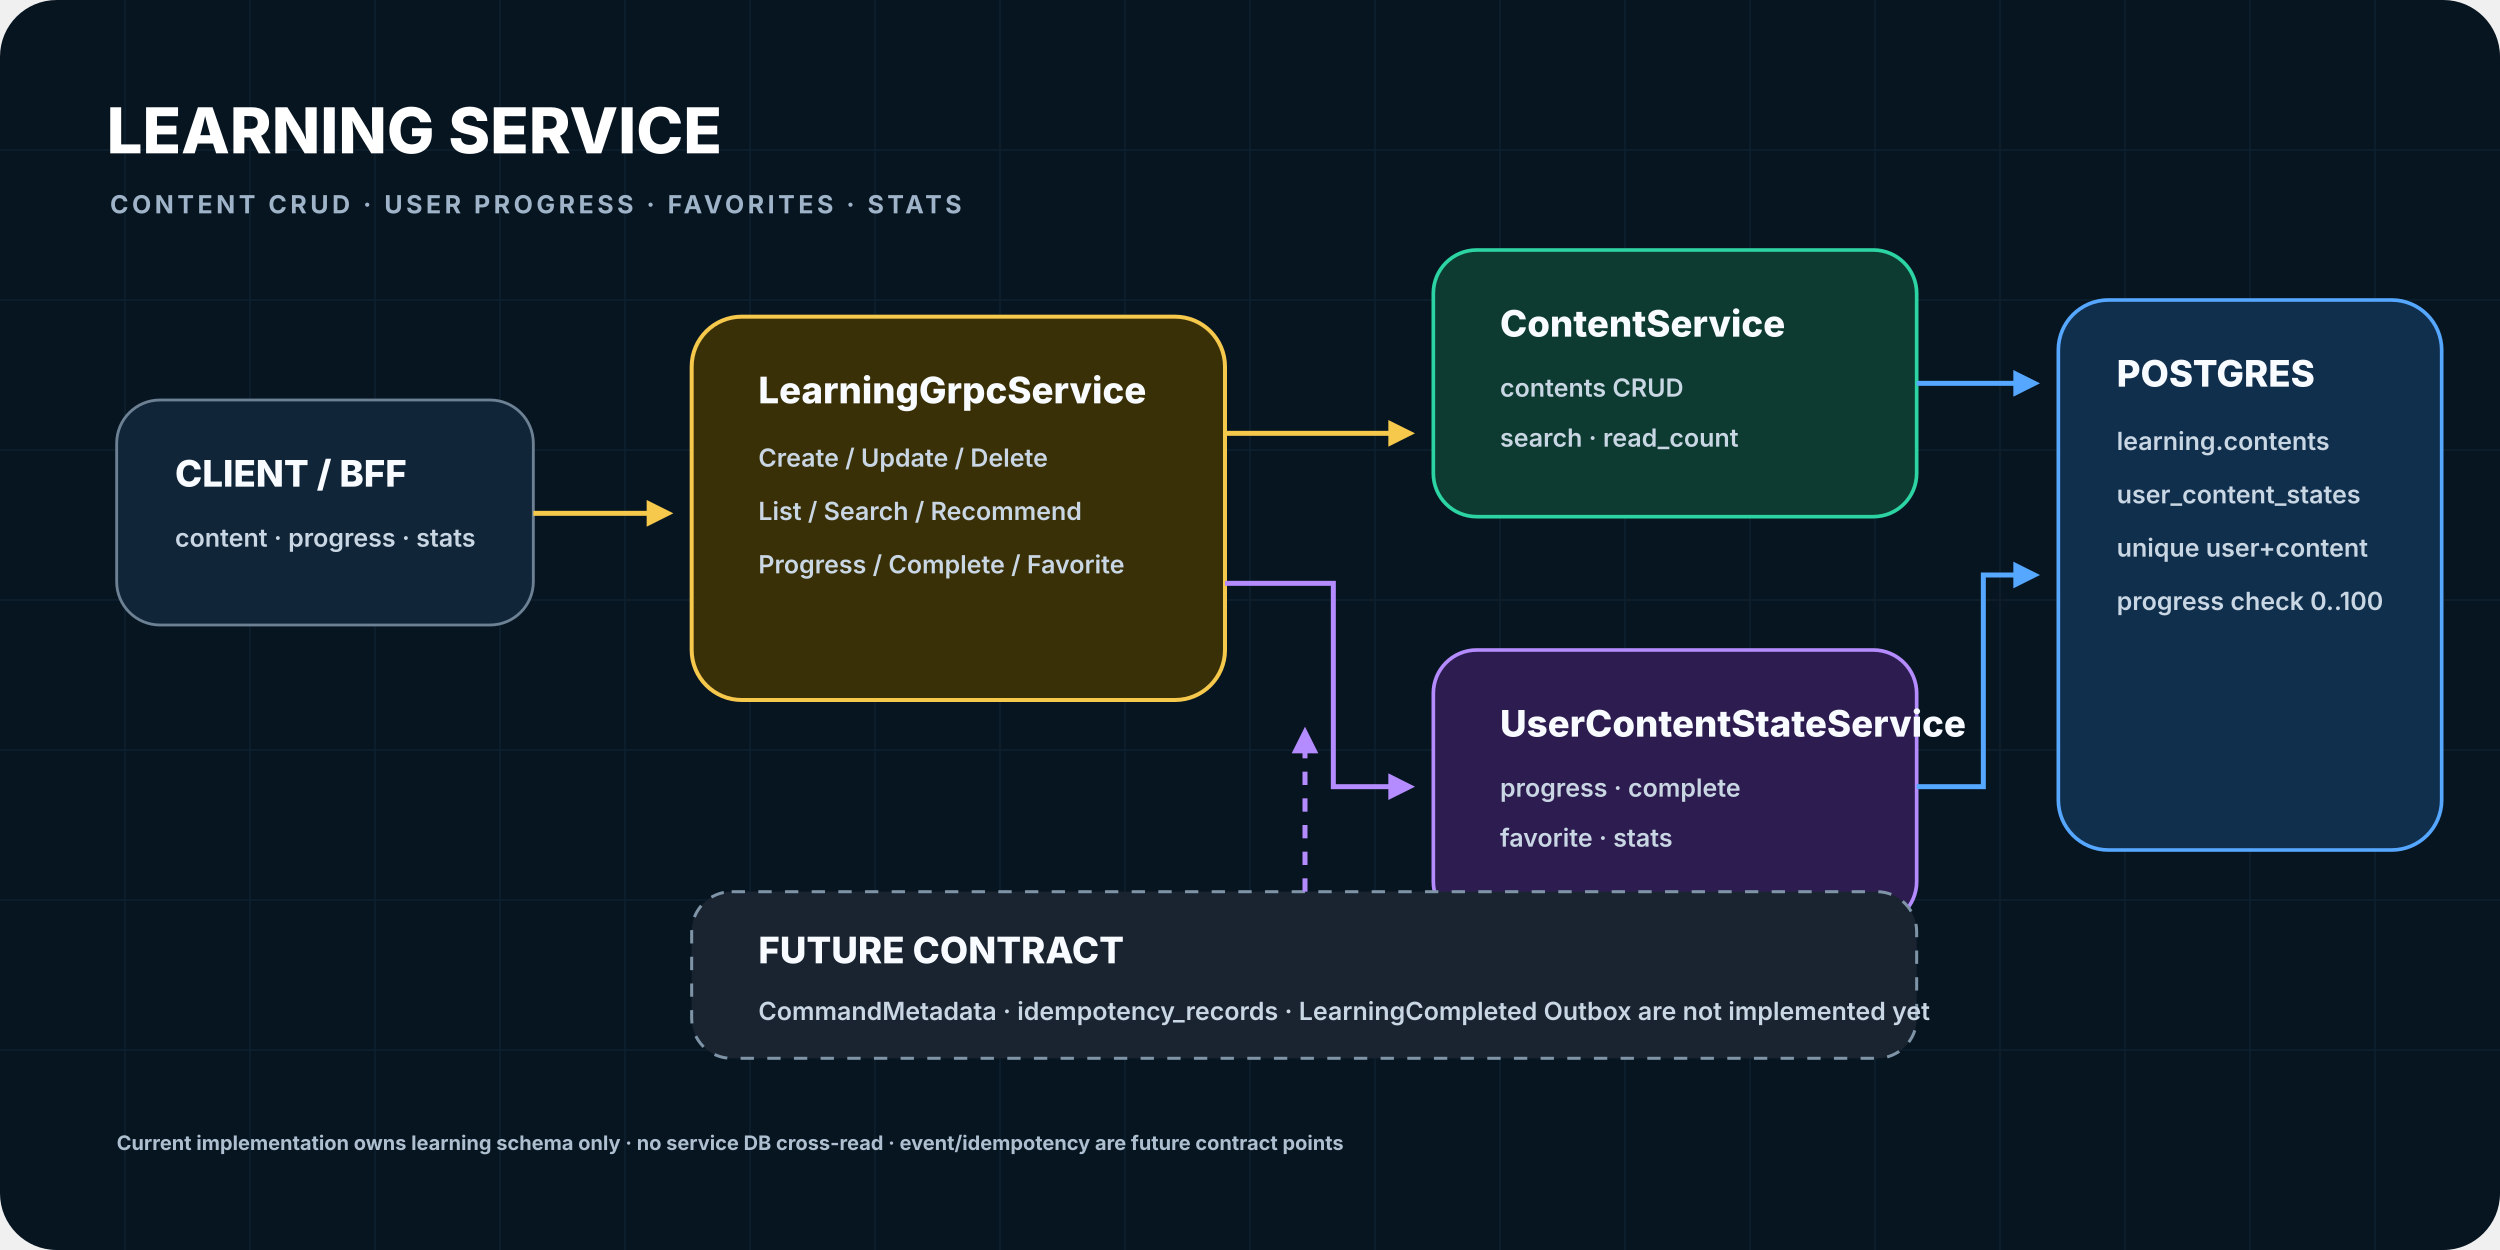
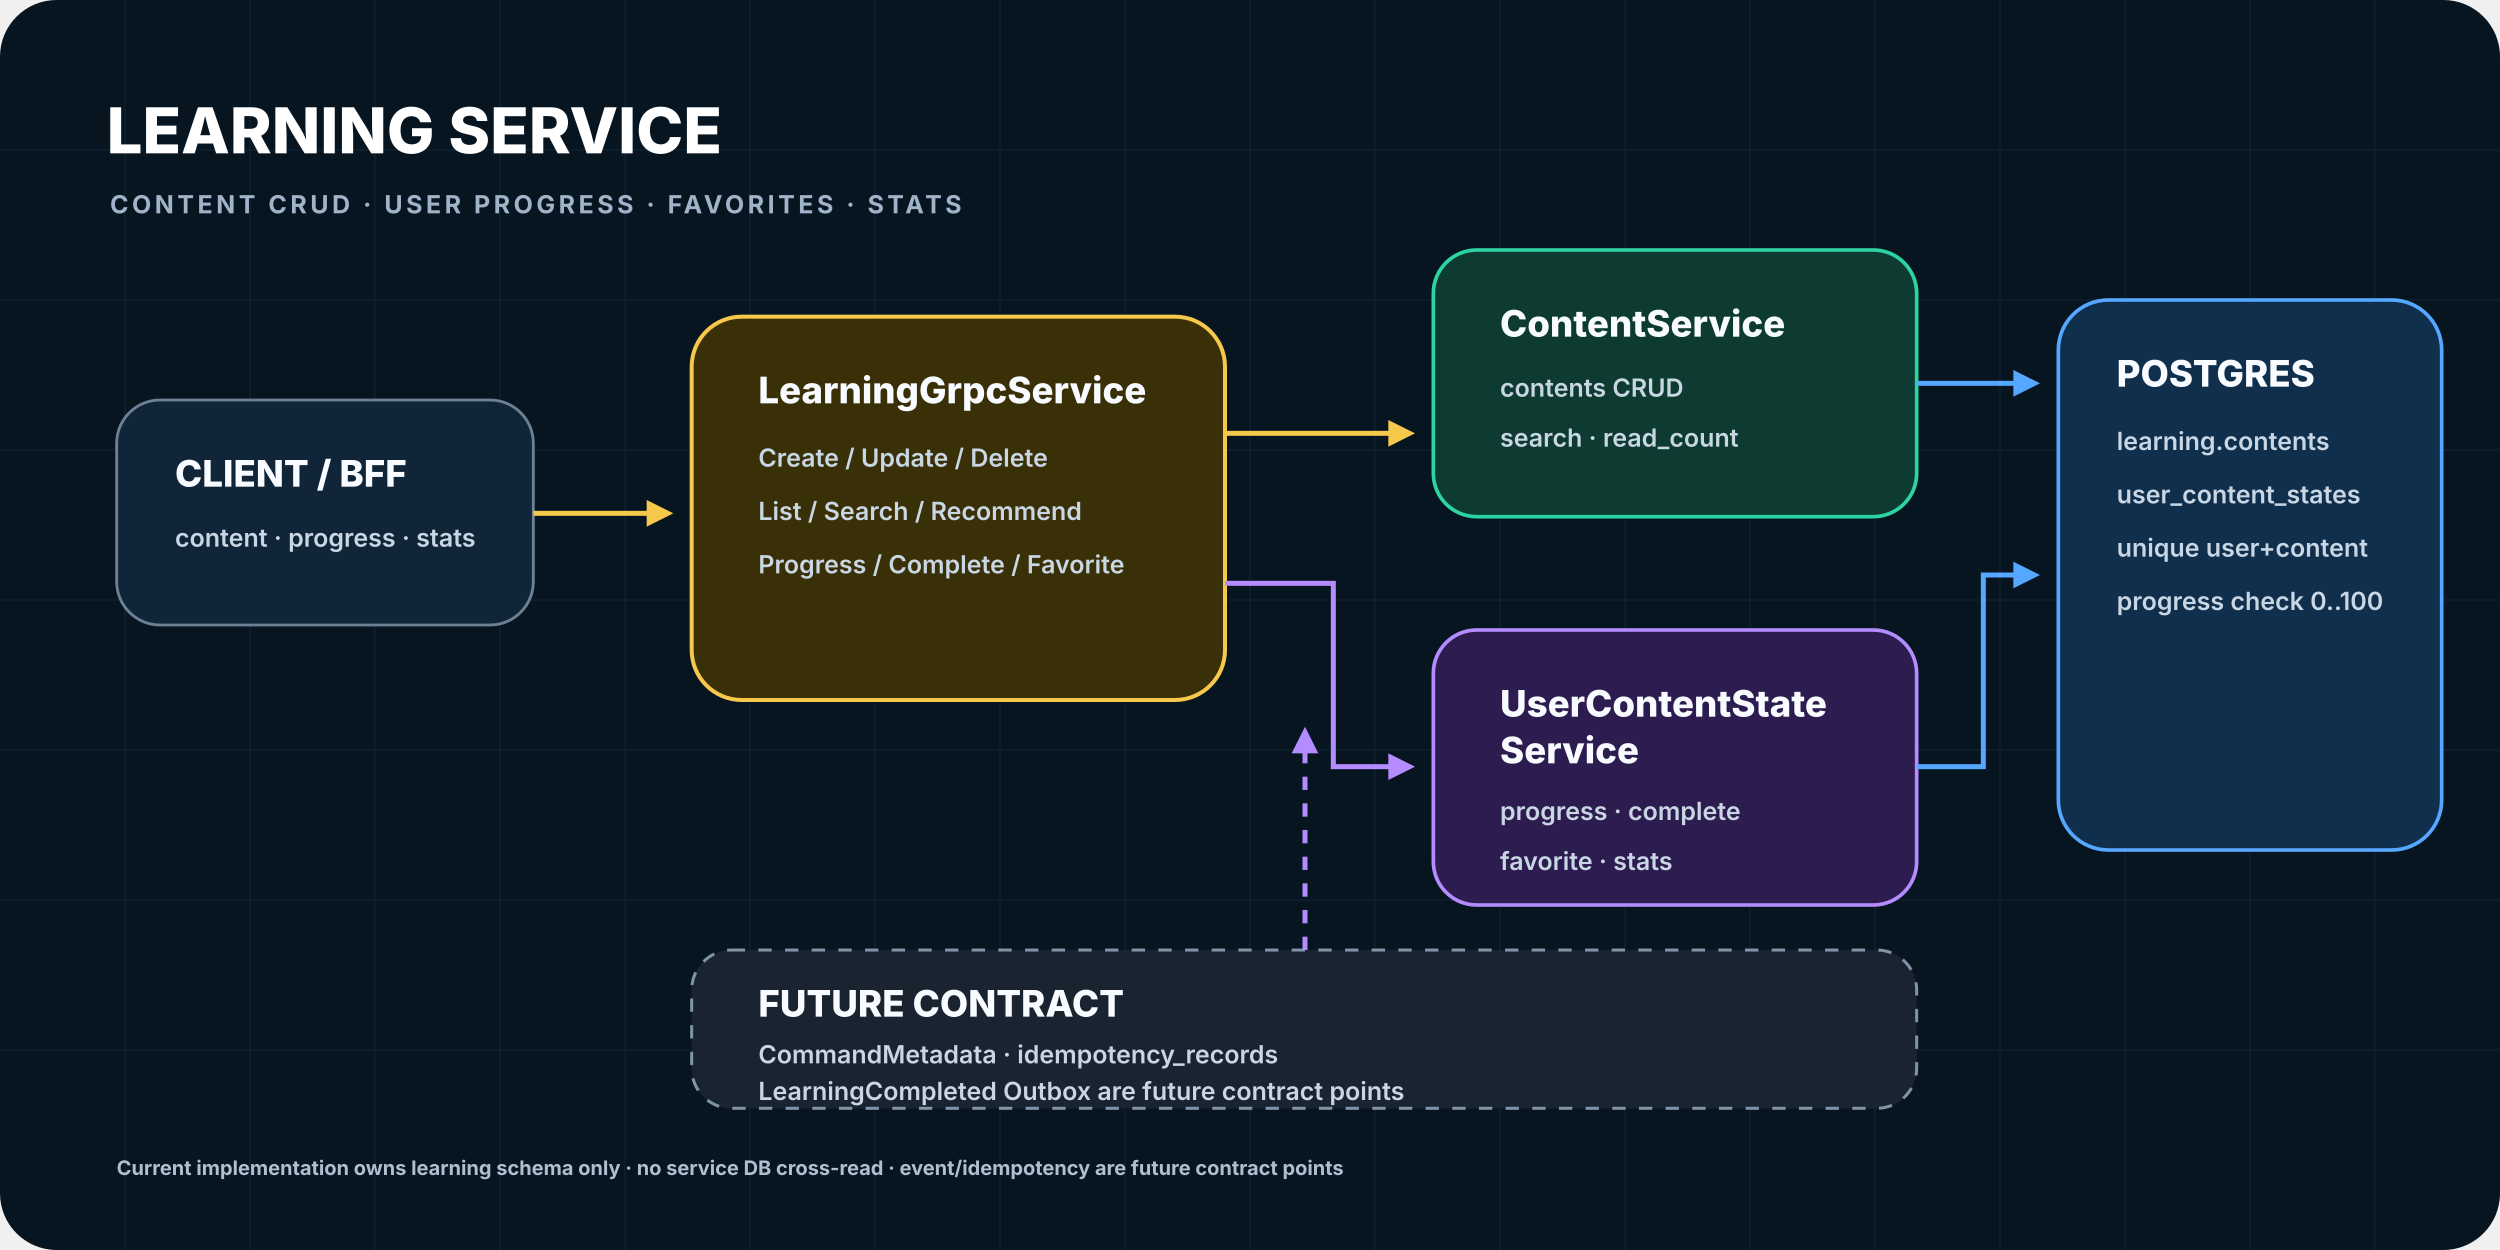
<svg xmlns="http://www.w3.org/2000/svg" width="3000" height="1500" viewBox="0 0 1500 750" role="img" aria-labelledby="title desc" preserveAspectRatio="xMidYMid meet" text-rendering="geometricPrecision" shape-rendering="geometricPrecision">
  <defs>
    <marker id="goldArrow" markerWidth="16" markerHeight="16" refX="12" refY="8" orient="auto" markerUnits="userSpaceOnUse">
      <path d="M0 0 L16 8 L0 16 Z" fill="#f6c84c" />
    </marker>
    <marker id="blueArrow" markerWidth="16" markerHeight="16" refX="12" refY="8" orient="auto" markerUnits="userSpaceOnUse">
      <path d="M0 0 L16 8 L0 16 Z" fill="#55a7ff" />
    </marker>
    <marker id="violetArrow" markerWidth="16" markerHeight="16" refX="12" refY="8" orient="auto" markerUnits="userSpaceOnUse">
      <path d="M0 0 L16 8 L0 16 Z" fill="#b48cff" />
    </marker>
    <style>
      .bg{fill:#071521}.grid{stroke:#1a3448;stroke-width:1;opacity:.32}.title{font:800 38px Inter,Arial,sans-serif;fill:#fff}.sub{font:700 15px Inter,Arial,sans-serif;fill:#9fb4c8;letter-spacing:.14em}.box{fill:#112538;stroke:#6d8195;stroke-width:1.7}.grpc{fill:#3a3008;stroke:#f6c84c;stroke-width:2.4}.content{fill:#0d3b31;stroke:#2dd4a3;stroke-width:2.2}.state{fill:#2d1c4f;stroke:#b48cff;stroke-width:2.2}.db{fill:#102f4d;stroke:#55a7ff;stroke-width:2.2}.future{fill:#1a2431;stroke:#7f95a7;stroke-width:1.8;stroke-dasharray:8 8}.txt{font:800 22px Inter,Arial,sans-serif;fill:#f8fbff}.body{font:600 15px Inter,Arial,sans-serif;fill:#c9d6e3}.small{font:700 12px Inter,Arial,sans-serif;fill:#aebfd0}.lineGold{stroke:#f6c84c;stroke-width:3;fill:none;marker-end:url(#goldArrow)}.lineBlue{stroke:#55a7ff;stroke-width:3;fill:none;marker-end:url(#blueArrow)}.lineViolet{stroke:#b48cff;stroke-width:3;fill:none;marker-end:url(#violetArrow)}.dash{stroke-dasharray:8 8}
    </style>
  </defs>
  <rect class="bg" width="1500" height="750" rx="34" />
  <path class="grid" d="M75 0V750 M150 0V750 M225 0V750 M300 0V750 M375 0V750 M450 0V750 M525 0V750 M600 0V750 M675 0V750 M750 0V750 M825 0V750 M900 0V750 M975 0V750 M1050 0V750 M1125 0V750 M1200 0V750 M1275 0V750 M1350 0V750 M1425 0V750 M0 90H1500 M0 180H1500 M0 270H1500 M0 360H1500 M0 450H1500 M0 540H1500 M0 630H1500" />
  <text x="64" y="92" class="title">LEARNING SERVICE</text>
  <text x="66" y="128" class="sub">CONTENT CRUD · USER PROGRESS · FAVORITES · STATS</text>
  <rect x="70" y="240" width="250" height="135" rx="26" class="box" />
  <text x="105" y="292" class="txt">CLIENT / BFF</text>
  <text x="105" y="328" class="body">content · progress · stats</text>
  <rect x="415" y="190" width="320" height="230" rx="30" class="grpc" />
  <text x="455" y="242" class="txt">LearningGrpcService</text>
  <text x="455" y="280" class="body">Create / Update / Delete</text>
  <text x="455" y="312" class="body">List / Search / Recommend</text>
  <text x="455" y="344" class="body">Progress / Complete / Favorite</text>
  <rect x="860" y="150" width="290" height="160" rx="26" class="content" />
  <text x="900" y="202" class="txt">ContentService</text>
  <text x="900" y="238" class="body">contents CRUD</text>
  <text x="900" y="268" class="body">search · read_count</text>
-   <rect x="860" y="390" width="290" height="165" rx="26" class="state" />
-   <text x="900" y="442" class="txt">UserContentStateService</text>
-   <text x="900" y="478" class="body">progress · complete</text>
-   <text x="900" y="508" class="body">favorite · stats</text>
+   <rect x="860" y="378" width="290" height="165" rx="26" class="state" />
+   <text x="900" y="430" class="txt">UserContentState</text>
+   <text x="900" y="458" class="txt">Service</text>
+   <text x="900" y="492" class="body">progress · complete</text>
+   <text x="900" y="522" class="body">favorite · stats</text>
  <rect x="1235" y="180" width="230" height="330" rx="30" class="db" />
  <text x="1270" y="232" class="txt">POSTGRES</text>
  <text x="1270" y="270" class="body">learning.contents</text>
  <text x="1270" y="302" class="body">user_content_states</text>
  <text x="1270" y="334" class="body">unique user+content</text>
  <text x="1270" y="366" class="body">progress check 0..100</text>
-   <rect x="415" y="535" width="735" height="100" rx="24" class="future" />
-   <text x="455" y="578" class="txt">FUTURE CONTRACT</text>
-   <text x="455" y="612" class="body">CommandMetadata · idempotency_records · LearningCompleted Outbox are not implemented yet</text>
+   <rect x="415" y="570" width="735" height="95" rx="24" class="future" />
+   <text x="455" y="610" class="txt">FUTURE CONTRACT</text>
+   <text x="455" y="638" class="body">CommandMetadata · idempotency_records</text>
+   <text x="455" y="660" class="body">LearningCompleted Outbox are future contract points</text>
  <path d="M320 308H400" class="lineGold" />
  <path d="M735 260H845" class="lineGold" />
-   <path d="M735 350H800 V472 H845" class="lineViolet" />
+   <path d="M735 350H800 V460 H845" class="lineViolet" />
  <path d="M1150 230H1220" class="lineBlue" />
-   <path d="M1150 472H1190 V345 H1220" class="lineBlue" />
-   <path d="M783 535V440" class="lineViolet dash" />
-   <text x="70" y="690" class="small">Current implementation owns learning schema only · no service DB cross-read · event/idempotency are future contract points</text>
+   <path d="M1150 460H1190 V345 H1220" class="lineBlue" />
+   <path d="M783 570V440" class="lineViolet dash" />
+   <text x="70" y="705" class="small">Current implementation owns learning schema only · no service DB cross-read · event/idempotency are future contract points</text>
</svg>
